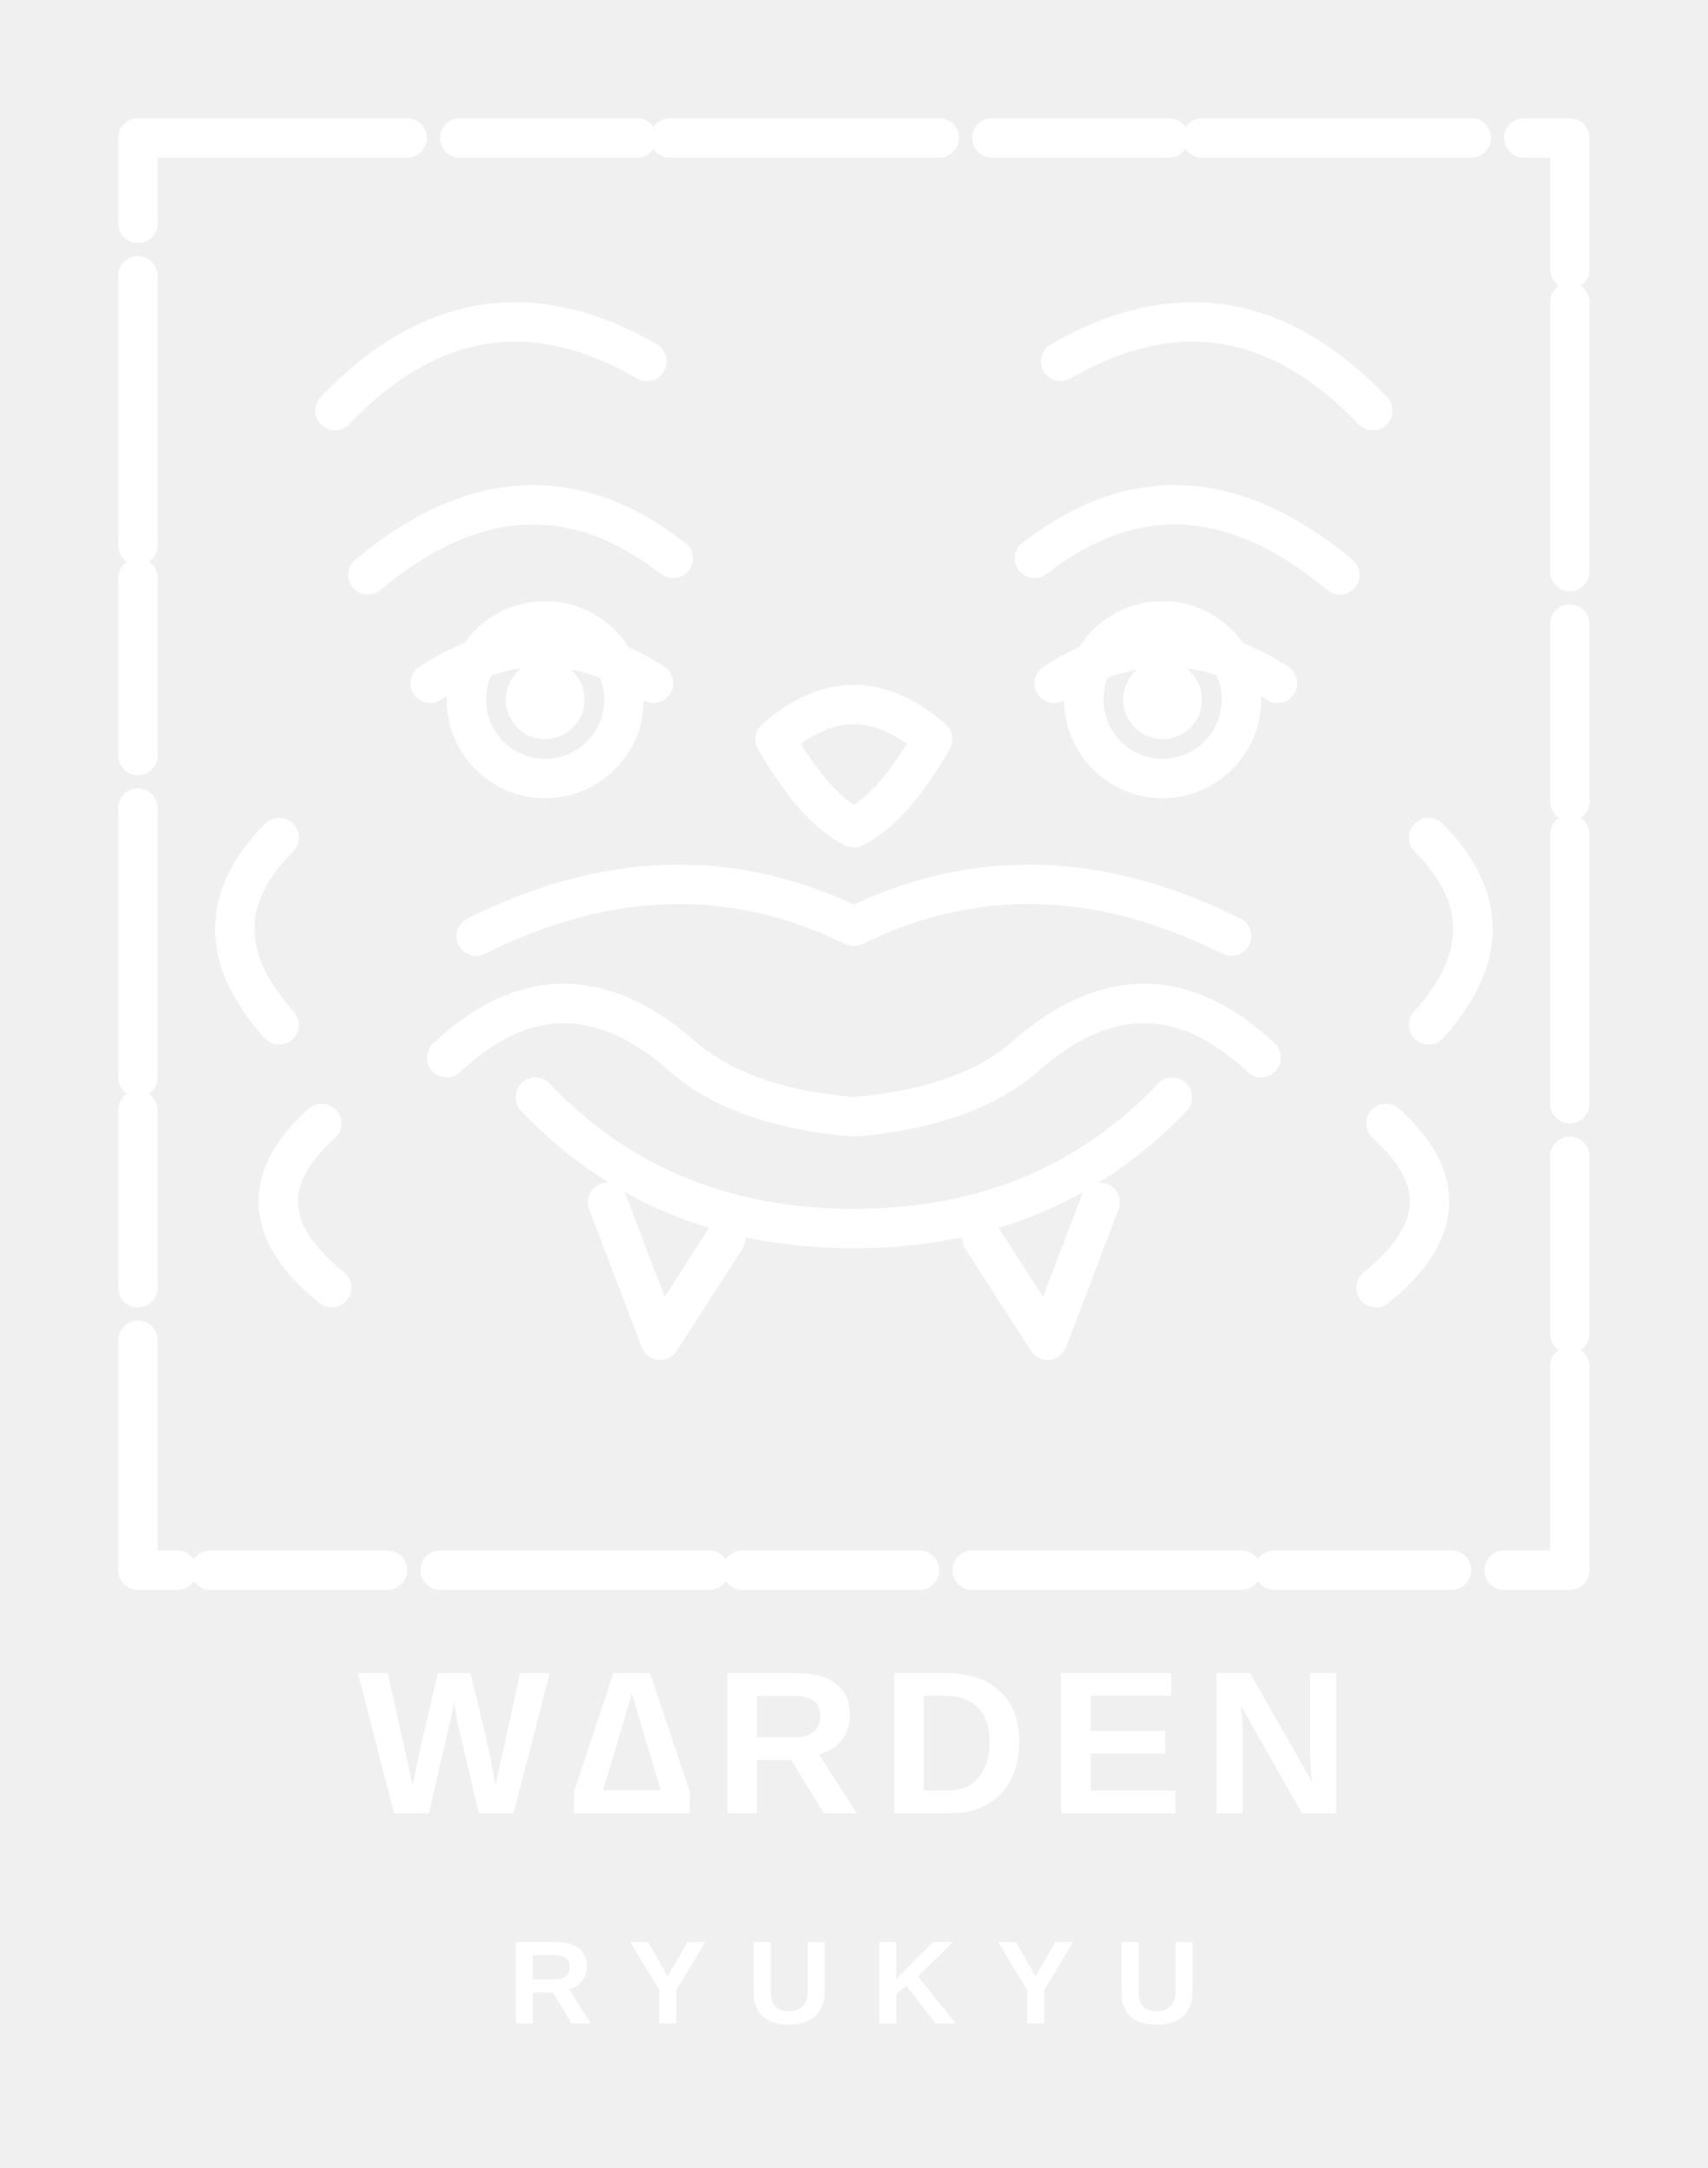
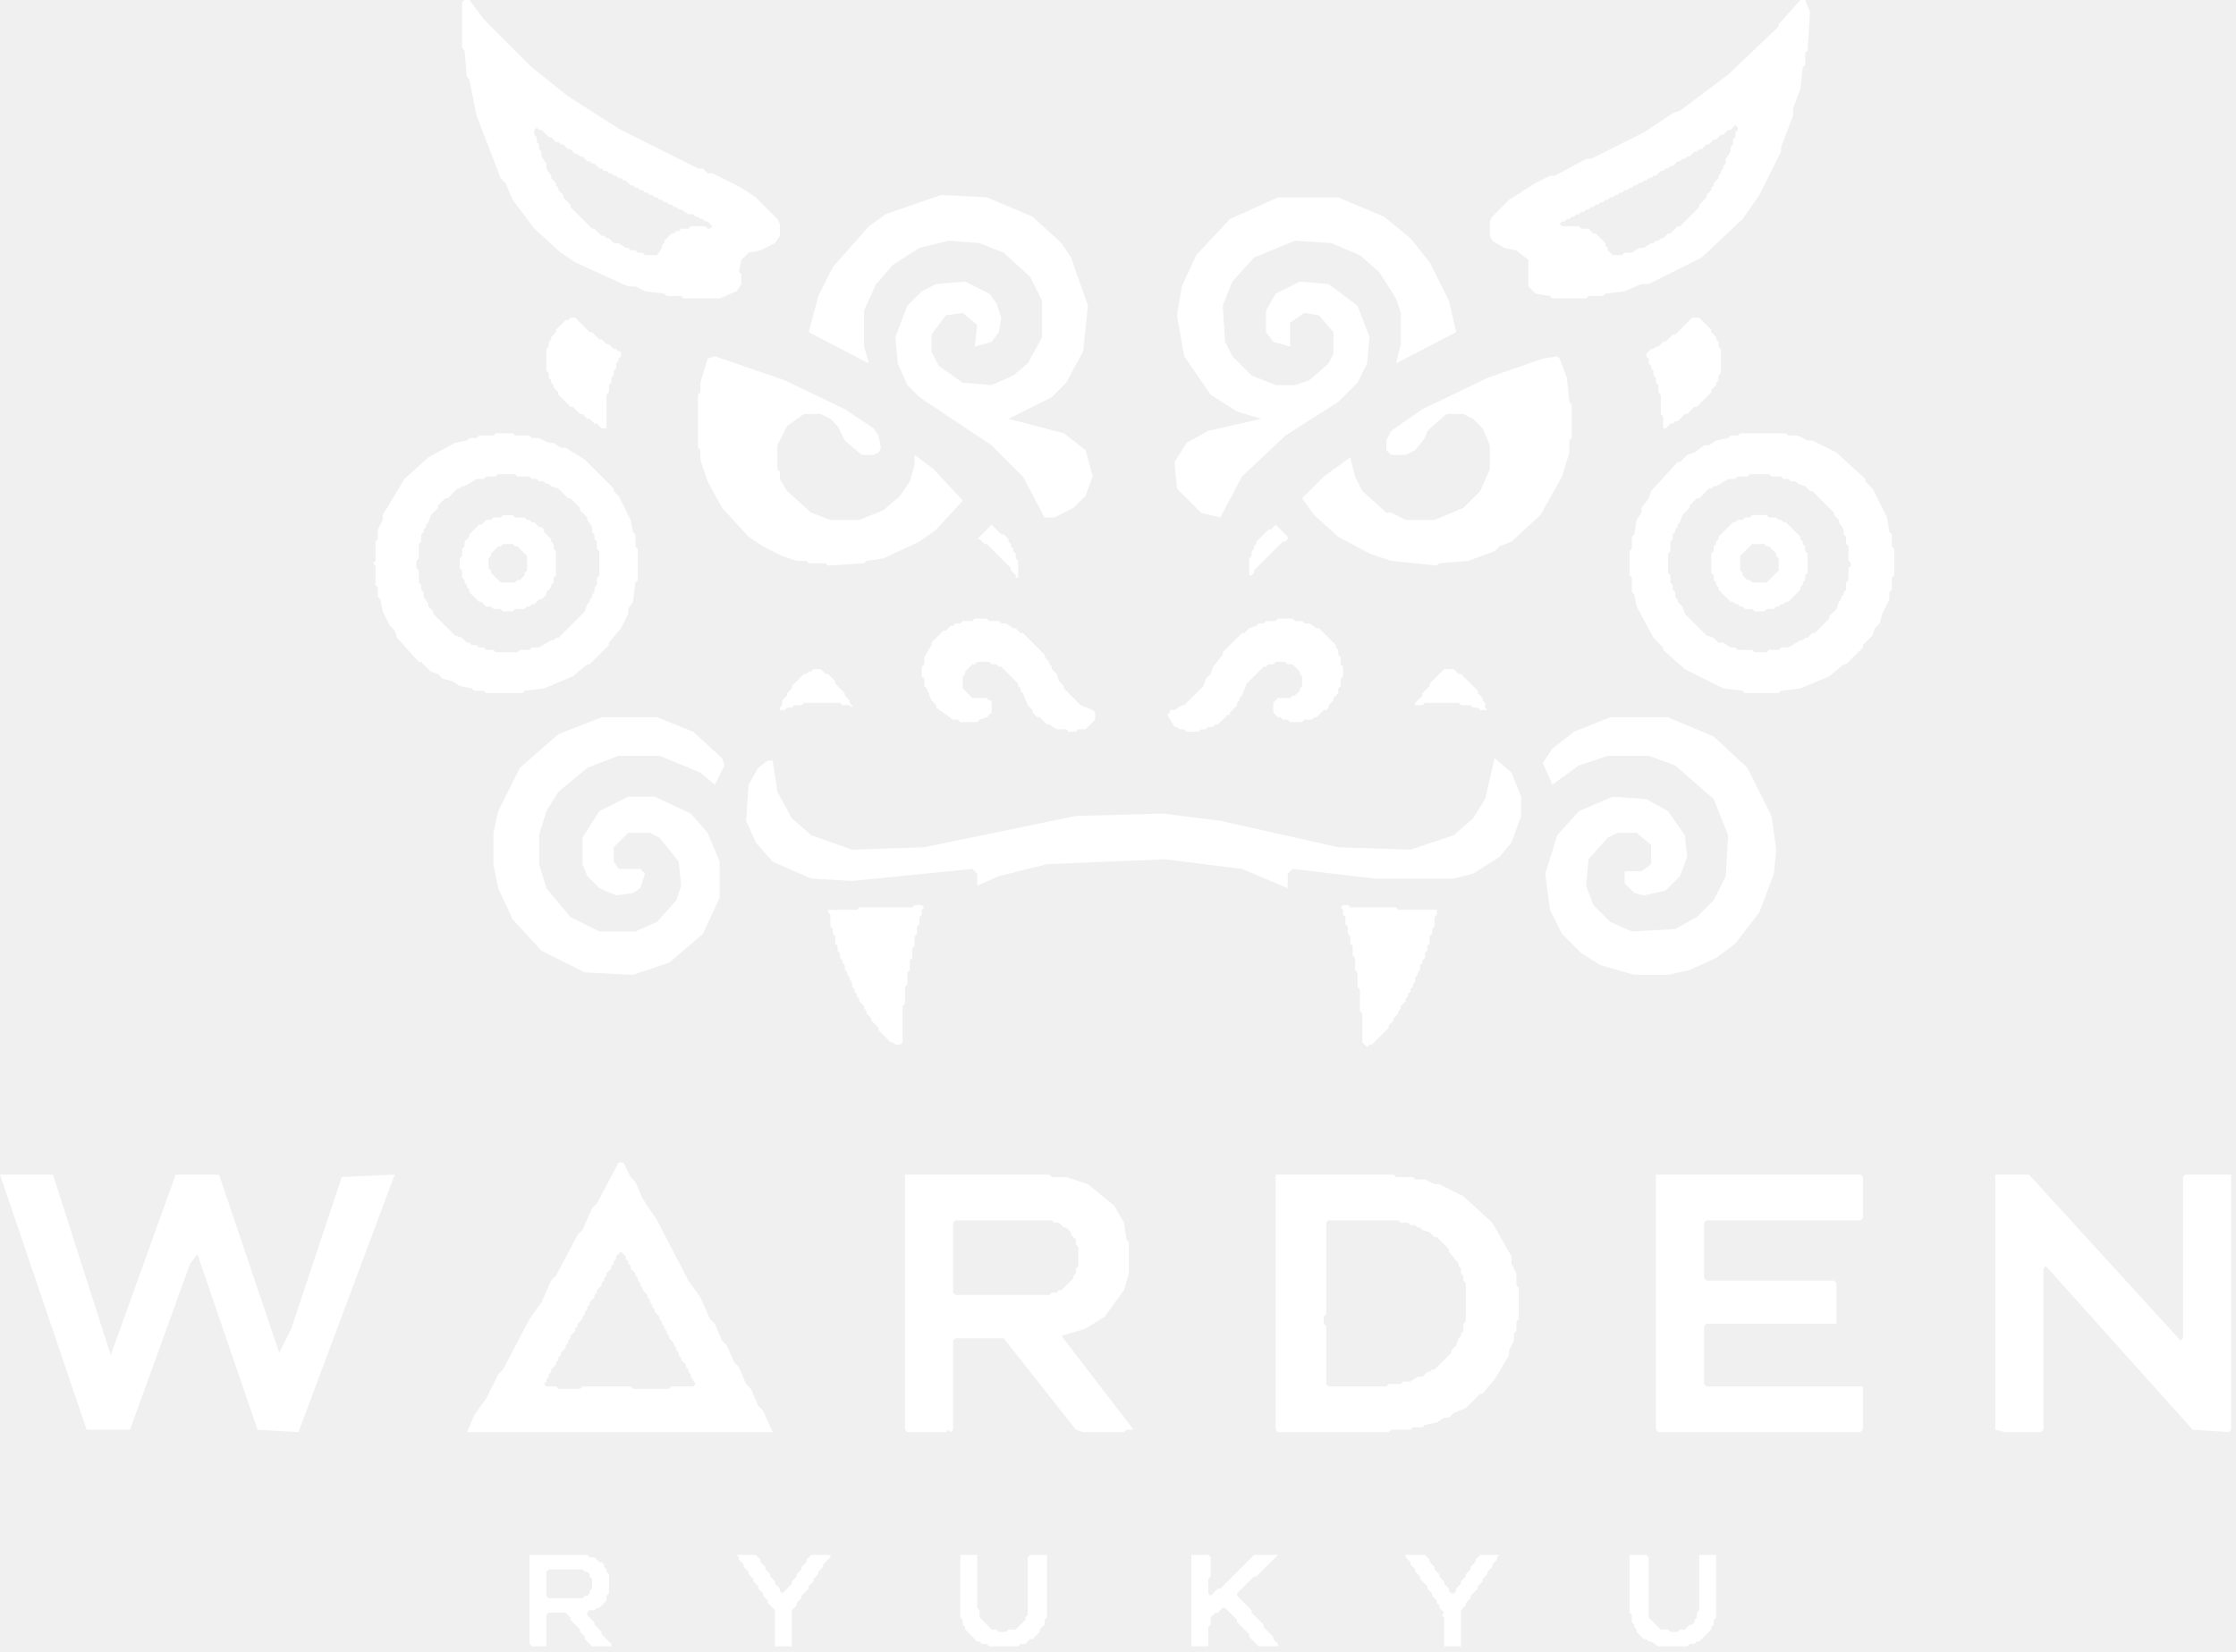
- <svg xmlns="http://www.w3.org/2000/svg" viewBox="0 0 520 660" role="img" aria-labelledby="title">
-   <g fill="none" stroke="#fff" stroke-width="12" stroke-linecap="round" stroke-linejoin="round">
-     <path d="M42 42 H478 V478 H42 Z" stroke-dasharray="82 16 54 10" />
-     <path d="M102 125 Q145 80 197 110 M323 110 Q375 80 418 125" />
-     <path d="M112 175 Q160 135 205 170 M315 170 Q360 135 408 175" />
-     <path d="M131 208 Q165 186 199 208 M321 208 Q355 186 389 208" />
-     <circle cx="166" cy="213" r="24" />
-     <circle cx="354" cy="213" r="24" />
-     <circle cx="166" cy="213" r="6" fill="#fff" />
-     <circle cx="354" cy="213" r="6" fill="#fff" />
-     <path d="M236 225 Q260 204 284 225 Q272 246 260 252 Q248 246 236 225" />
-     <path d="M145 285 Q205 255 260 282 Q315 255 375 285" />
-     <path d="M136 322 Q170 290 206 320 Q224 337 260 340 Q296 337 314 320 Q350 290 384 322" />
-     <path d="M163 334 Q201 374 260 374 Q319 374 357 334" />
-     <path d="M185 366 L201 408 L221 377 M299 377 L319 408 L335 366" />
-     <path d="M85 255 Q58 282 85 312 M435 255 Q462 282 435 312" />
-     <path d="M98 342 Q70 367 101 392 M422 342 Q450 367 419 392" />
-   </g>
-   <text x="260" y="552" fill="#fff" font-family="Arial, Helvetica, sans-serif" font-size="62" font-weight="800" text-anchor="middle" letter-spacing="6">W∆RDEN</text>
-   <text x="260" y="616" fill="#fff" font-family="Arial, Helvetica, sans-serif" font-size="36" font-weight="700" text-anchor="middle" letter-spacing="12">RYUKYU</text>
+ <svg xmlns="http://www.w3.org/2000/svg" viewBox="0 0 929 686">
+   <path fill="#fff" fill-rule="evenodd" d="M 677,646 677,670 678,671 678,674 679,675 679,676 680,677 680,678 683,681 684,681 685,682 686,682 689,684 701,684 702,683 704,683 705,682 706,682 711,677 711,676 712,675 712,673 713,672 713,646 706,646 706,669 705,670 705,672 704,673 704,674 703,675 702,675 700,677 698,677 697,678 694,678 693,677 690,677 685,672 685,647 684,646 Z M 584,646 584,647 586,649 586,650 588,652 588,653 590,655 590,656 593,659 593,660 595,662 595,663 597,665 597,666 598,667 598,668 600,670 599,671 600,672 600,684 607,684 607,669 609,667 609,666 611,664 611,663 614,660 614,659 616,657 616,656 618,654 618,653 620,651 620,650 622,648 622,647 623,646 615,646 613,648 613,649 611,651 611,652 609,654 609,655 607,657 607,658 605,660 605,661 604,662 603,662 602,661 602,660 600,658 600,657 598,655 598,654 596,652 596,651 594,649 594,648 592,646 Z M 495,646 495,684 502,684 502,676 503,675 503,672 505,670 506,670 508,668 509,668 514,673 514,674 519,679 519,680 523,684 531,684 531,683 529,681 529,680 525,676 525,675 520,670 520,669 514,663 514,662 521,655 522,655 531,646 521,646 507,660 506,660 503,663 502,662 502,656 503,655 503,647 502,646 Z M 399,646 399,672 400,673 400,675 401,676 401,677 406,682 407,682 408,683 410,683 411,684 423,684 424,683 426,683 428,681 429,681 432,678 432,677 434,675 434,673 435,672 435,646 428,646 427,647 427,671 426,672 426,673 422,677 419,677 418,678 415,678 414,677 412,677 407,672 407,669 406,668 406,646 Z M 306,646 307,647 307,648 309,650 309,651 311,653 311,654 313,656 313,657 315,659 315,660 317,662 317,663 319,665 319,666 322,669 322,684 329,684 329,669 331,667 331,666 333,664 333,663 336,660 336,659 338,657 338,656 340,654 340,653 342,651 342,650 345,647 345,646 337,646 335,648 335,649 333,651 333,652 331,654 331,655 329,657 329,658 325,662 324,661 324,660 322,658 322,657 320,655 320,654 318,652 318,651 316,649 316,648 314,646 Z M 220,646 220,683 221,684 227,684 227,671 228,670 235,670 237,672 237,673 241,677 241,678 243,680 243,681 246,684 254,684 254,683 250,679 250,678 247,675 247,674 244,671 244,670 245,669 247,669 248,668 249,668 252,665 252,663 253,662 253,654 252,653 252,652 251,651 251,650 250,649 249,649 247,647 245,647 244,646 Z M 227,653 228,652 242,652 243,653 244,653 245,654 245,655 246,656 246,660 245,661 245,662 244,663 243,663 242,664 228,664 227,663 Z M 829,488 829,594 833,595 848,595 849,594 849,527 850,526 911,594 926,595 927,594 927,488 908,488 907,489 907,556 906,557 843,488 Z M 688,488 688,594 689,595 773,595 774,594 774,576 709,576 708,575 708,551 709,550 763,550 763,533 762,532 709,532 708,531 708,508 709,507 773,507 774,506 774,489 773,488 Z M 530,488 530,594 531,595 577,595 578,594 586,594 587,593 591,593 592,592 597,591 600,589 602,589 604,587 609,585 615,579 616,579 621,573 627,563 627,561 629,557 629,554 630,553 630,549 631,548 631,535 630,534 630,529 628,525 628,522 620,508 608,497 598,492 596,492 592,490 588,490 587,489 580,489 579,488 Z M 552,507 581,507 582,508 585,508 586,509 588,509 589,510 590,510 591,511 594,512 596,514 597,514 602,519 602,520 606,525 606,526 607,527 607,529 608,530 608,532 609,533 609,549 608,550 608,553 607,554 607,555 606,556 605,559 603,561 603,562 596,569 595,569 594,570 593,570 591,572 589,572 586,574 583,574 582,575 577,575 576,576 552,576 551,575 551,551 550,550 550,547 551,546 551,508 Z M 376,488 376,594 377,595 393,595 394,594 395,595 396,594 396,557 397,556 417,556 447,594 450,595 467,595 468,594 471,594 441,555 451,552 459,547 467,536 469,529 469,516 468,515 467,508 463,501 452,492 443,489 437,489 436,488 Z M 396,508 397,507 437,507 438,508 440,508 442,510 443,510 445,512 445,513 447,515 447,517 448,518 448,526 447,527 447,529 446,530 446,531 441,536 440,536 439,537 437,537 436,538 397,538 396,537 Z M 36,594 54,594 79,525 82,521 107,594 124,595 164,488 142,489 121,552 116,562 91,488 73,488 46,563 22,488 0,488 Z M 257,483 248,500 246,502 242,511 240,513 231,530 229,532 225,541 220,548 209,569 207,571 202,581 197,588 194,595 321,595 317,586 315,584 312,577 310,575 307,568 305,566 302,559 300,557 297,550 295,548 291,539 286,532 273,507 267,498 264,491 262,489 259,483 Z M 258,520 260,522 260,523 261,524 261,525 262,526 262,527 264,529 264,530 265,531 265,532 266,533 266,534 267,535 267,536 269,538 269,539 270,540 270,541 271,542 271,543 272,544 272,545 274,547 274,548 275,549 275,550 276,551 276,552 277,553 277,554 278,555 278,556 280,558 280,559 281,560 281,561 282,562 282,563 283,564 283,565 285,567 285,568 286,569 286,570 287,571 287,572 289,575 288,576 279,576 278,577 263,577 262,576 242,576 241,577 232,577 231,576 227,576 226,575 227,574 227,573 228,572 228,571 229,570 229,569 231,567 231,566 232,565 232,564 233,563 233,562 235,560 235,559 236,558 236,557 237,556 237,555 239,553 239,552 240,551 240,550 242,548 242,547 243,546 243,545 244,544 244,543 245,542 245,541 247,539 247,538 248,537 248,536 250,534 250,533 251,532 251,531 252,530 252,529 254,527 254,526 255,525 255,524 256,523 256,522 Z M 597,378 581,378 580,377 561,377 560,376 558,376 557,377 558,378 558,380 559,381 559,384 560,385 560,388 561,389 561,392 562,393 562,397 563,398 563,403 564,404 564,410 565,411 565,420 566,421 566,433 568,435 569,434 570,434 577,427 577,426 579,424 579,423 581,421 581,420 582,419 582,418 584,416 584,415 585,414 585,413 586,412 586,411 587,410 587,409 588,408 588,406 589,405 589,404 590,403 590,401 591,400 591,399 592,398 592,396 593,395 593,393 594,392 594,389 595,388 595,386 596,385 596,381 597,380 Z M 344,378 344,379 345,380 345,385 346,386 346,388 347,389 347,392 348,393 348,395 349,396 349,398 350,399 350,400 351,401 351,403 352,404 352,405 353,406 353,407 354,408 354,410 355,411 355,412 356,413 356,414 357,415 357,416 359,418 359,419 360,420 360,421 362,423 362,424 365,427 365,428 370,433 371,433 372,434 374,434 375,433 375,418 376,417 376,410 377,409 377,404 378,403 378,399 379,398 379,394 380,393 380,389 381,388 381,385 382,384 382,381 383,380 383,378 384,377 383,376 380,376 379,377 357,377 356,378 Z M 632,331 628,321 621,315 617,332 612,340 604,347 586,353 556,352 507,341 483,338 447,339 384,352 354,353 337,347 329,340 323,329 321,316 319,316 315,319 311,326 310,341 314,350 321,358 337,365 354,366 404,361 406,363 406,368 415,364 435,359 484,357 516,361 535,369 535,363 537,361 571,365 604,365 612,363 623,356 628,350 632,339 Z M 669,298 654,304 645,311 641,317 645,326 656,318 668,314 685,314 696,318 712,332 718,347 717,364 712,374 705,381 696,386 678,387 669,383 662,376 659,368 660,357 668,348 672,346 680,346 686,351 686,359 682,362 675,362 675,367 679,371 683,372 692,370 698,364 701,356 700,347 693,337 684,332 670,331 656,337 647,347 642,363 644,378 649,388 657,396 665,401 679,405 693,405 702,403 713,398 721,392 731,379 737,363 738,353 736,339 726,319 712,306 693,298 Z M 273,298 250,298 232,305 216,319 207,337 205,346 205,359 207,369 213,382 225,395 243,404 263,405 278,400 292,388 299,373 299,358 294,346 287,338 272,331 261,331 249,337 242,348 242,359 244,364 249,369 256,372 263,371 266,369 268,363 266,361 257,361 255,358 255,352 261,346 270,346 274,348 282,358 283,368 281,374 273,383 264,387 249,387 237,381 227,369 224,359 224,347 227,337 232,329 244,319 257,314 274,314 291,321 297,326 301,318 300,315 288,304 Z M 588,292 588,293 591,293 592,292 606,292 607,293 611,293 612,294 614,294 615,295 618,295 617,294 617,292 616,291 616,290 614,288 614,287 607,280 606,280 604,278 600,278 594,284 594,285 591,288 591,289 Z M 324,295 326,295 327,294 329,294 330,293 333,293 334,292 349,292 350,293 353,293 354,294 354,293 353,292 353,291 351,289 351,288 347,284 347,283 344,280 343,280 341,278 338,278 337,279 336,279 335,280 334,280 329,285 329,286 327,288 327,289 325,291 325,293 324,294 Z M 556,270 555,269 555,268 548,261 547,261 544,259 542,259 541,258 538,258 537,257 531,257 530,258 526,258 525,259 523,259 522,260 519,261 517,263 516,263 508,271 508,272 504,277 503,280 501,282 500,285 492,293 491,293 488,295 486,295 486,296 485,297 488,302 489,302 490,303 492,303 493,304 498,304 499,303 501,303 502,302 504,302 505,301 506,301 510,297 511,297 511,296 514,293 514,292 515,291 515,290 516,289 518,284 525,277 526,277 527,276 529,276 530,275 534,275 535,276 537,276 540,279 540,280 541,281 541,285 540,286 540,287 538,289 537,289 536,290 531,290 529,292 529,296 531,298 532,298 533,299 535,299 536,300 541,300 542,299 545,299 546,298 547,298 550,295 551,295 552,294 552,293 554,291 554,290 556,288 556,286 557,285 557,282 558,281 558,277 557,276 557,273 556,272 Z M 384,273 384,276 383,277 383,281 384,282 384,285 385,286 387,291 389,293 389,294 396,299 398,299 399,300 406,300 407,299 410,298 412,296 412,291 411,291 410,290 404,290 400,286 400,281 401,280 401,279 404,276 405,276 406,275 411,275 412,276 414,276 415,277 416,277 423,284 423,285 424,286 424,287 425,288 427,293 429,295 429,296 431,298 432,298 435,301 436,301 439,303 443,303 444,304 447,304 448,303 451,303 455,299 455,296 454,295 449,293 442,286 442,285 440,283 439,280 437,278 437,277 436,276 436,275 434,273 434,272 425,263 424,263 422,261 421,261 418,259 416,259 415,258 411,258 410,257 405,257 404,258 400,258 399,259 397,259 396,260 395,260 393,262 392,262 387,267 387,268 Z M 530,218 528,220 527,220 522,225 522,226 521,227 521,228 520,229 520,231 519,232 519,239 520,239 521,238 521,237 533,225 534,225 535,224 535,223 Z M 412,218 406,224 407,224 409,226 410,226 420,236 420,237 422,239 422,240 423,240 423,233 422,232 422,230 421,229 421,228 420,227 420,226 419,225 419,224 417,222 416,222 Z M 728,214 727,215 725,215 724,216 722,216 721,217 720,217 714,223 714,224 713,225 713,226 712,227 712,229 711,230 711,238 712,239 712,241 713,242 713,243 714,244 714,245 719,250 720,250 721,251 722,251 723,252 724,252 725,253 728,253 729,254 733,254 734,253 737,253 738,252 739,252 740,251 741,251 742,250 743,250 748,245 748,244 749,243 749,242 750,241 750,239 751,238 751,230 750,229 750,227 749,226 749,225 748,224 748,223 742,217 741,217 740,216 739,216 738,215 735,215 734,214 Z M 728,226 733,226 734,227 735,227 738,230 738,231 739,232 739,237 734,242 728,242 727,241 726,241 724,239 724,238 723,237 723,231 Z M 209,214 208,215 205,215 204,216 202,216 200,218 199,218 195,222 195,223 193,225 193,227 192,228 192,231 191,232 191,236 192,237 192,240 193,241 193,242 194,243 194,244 195,245 195,246 199,250 200,250 202,252 204,252 205,253 208,253 209,254 213,254 214,253 218,253 219,252 220,252 221,251 222,251 224,249 225,249 227,247 227,246 229,244 229,243 230,242 230,240 231,239 231,229 230,228 230,226 229,225 229,224 226,221 226,220 225,219 224,219 222,217 221,217 220,216 219,216 218,215 214,215 213,214 Z M 209,226 213,226 214,227 215,227 219,231 219,237 218,238 218,239 216,241 215,241 214,242 208,242 204,238 204,237 203,236 203,232 204,231 204,230 207,227 208,227 Z M 723,180 722,181 719,181 718,182 713,183 710,185 708,185 704,188 701,189 698,192 697,192 686,204 685,207 682,211 682,213 680,216 679,222 678,223 678,228 677,229 677,239 678,240 678,246 679,247 680,252 687,265 691,269 691,270 700,278 716,286 724,287 725,288 739,288 740,287 748,286 760,281 766,276 767,276 774,269 774,268 778,264 779,261 781,259 782,255 785,249 785,246 786,245 786,240 787,239 787,228 786,227 786,222 785,221 784,215 778,203 775,200 775,199 763,188 753,183 751,183 747,181 743,181 742,180 Z M 727,197 735,197 736,198 740,198 741,199 743,199 744,200 746,200 747,201 750,202 752,204 753,204 762,213 762,214 764,216 764,217 766,220 766,222 767,223 767,226 768,227 768,233 769,234 769,235 768,236 768,241 767,242 767,245 766,246 766,247 765,248 765,249 764,250 763,253 760,256 760,257 754,263 753,263 751,265 750,265 749,266 748,266 743,269 740,269 739,270 735,270 734,271 729,271 728,270 722,270 721,269 719,269 716,267 714,267 712,265 709,264 700,255 699,252 697,250 697,249 696,248 696,246 695,245 695,243 694,242 694,239 693,238 693,230 694,229 694,225 695,224 695,222 696,221 696,220 697,219 697,218 698,217 699,214 702,211 702,210 705,207 706,207 710,203 711,203 712,202 713,202 718,199 721,199 722,198 726,198 Z M 206,180 205,181 199,181 198,182 195,182 194,183 189,184 178,190 168,199 159,214 159,216 157,220 157,224 156,225 156,233 155,234 156,235 156,243 157,244 157,248 158,249 159,254 162,260 164,262 165,265 174,275 175,275 179,279 182,280 184,282 188,283 191,285 196,286 197,287 201,287 202,288 217,288 218,287 226,286 238,281 244,276 245,276 253,268 253,267 258,261 261,255 261,253 263,250 264,242 265,241 265,228 264,227 264,222 263,221 262,216 257,206 255,204 255,203 243,191 235,186 233,186 230,184 228,184 224,182 221,182 220,181 214,181 213,180 Z M 207,197 214,197 215,198 220,198 221,199 223,199 224,200 226,200 227,201 228,201 229,202 232,203 236,207 237,207 241,211 241,212 244,215 244,216 246,219 246,221 247,222 247,224 248,225 248,228 249,229 249,239 248,240 248,243 247,244 247,246 246,247 246,248 245,249 245,250 244,251 243,254 232,265 231,265 230,266 229,266 224,269 221,269 220,270 216,270 215,271 206,271 205,270 202,270 201,269 199,269 198,268 196,268 195,267 194,267 192,265 189,264 180,255 180,254 178,252 178,251 176,248 176,246 175,245 175,243 174,242 174,237 173,236 173,233 174,232 174,226 175,225 175,222 176,221 176,220 177,219 177,218 178,217 179,214 182,211 182,210 185,207 186,207 190,203 191,203 192,202 193,202 198,199 201,199 202,198 206,198 Z M 648,149 647,148 641,149 618,157 591,170 578,179 576,183 576,187 578,189 584,189 588,187 592,182 593,179 601,172 608,172 612,174 616,178 619,185 619,195 615,204 608,211 596,216 584,216 578,213 576,213 566,204 563,198 561,190 550,198 541,207 546,214 556,223 569,230 578,233 597,235 598,234 610,233 621,229 623,227 628,225 640,214 649,198 652,188 652,183 653,182 653,168 652,167 651,157 Z M 294,149 291,159 291,163 290,164 290,186 291,187 291,191 294,200 300,211 311,223 317,227 325,231 331,233 335,233 336,234 343,234 344,235 359,234 360,233 367,232 382,225 389,220 400,208 388,195 380,189 380,193 378,200 374,206 367,212 357,216 345,216 337,213 327,204 324,199 324,196 323,195 323,185 327,177 334,172 341,172 345,174 348,177 351,183 358,189 363,189 365,188 366,186 365,181 363,178 351,170 326,158 297,148 Z M 706,132 703,132 696,139 695,139 692,142 691,142 689,144 688,144 687,145 686,145 684,147 684,148 685,149 685,151 686,152 686,153 687,154 687,156 688,157 688,159 689,160 689,163 690,164 690,172 691,173 691,178 692,178 694,176 695,176 696,175 697,175 700,172 701,172 704,169 705,169 711,163 711,162 713,160 713,159 714,158 714,156 715,155 715,145 714,144 714,142 713,141 713,140 711,138 711,137 Z M 237,132 236,133 235,133 231,137 231,138 229,140 229,141 228,142 228,144 227,145 227,154 228,155 228,157 229,158 229,159 230,160 230,161 232,163 232,164 237,169 238,169 241,172 242,172 244,174 245,174 247,176 248,176 250,178 252,178 252,164 253,163 253,160 254,159 254,157 255,156 255,154 256,153 256,151 257,150 257,149 258,148 258,146 257,146 256,145 255,145 253,143 252,143 250,141 249,141 246,138 245,138 239,132 Z M 575,90 556,82 531,82 511,91 497,106 491,119 489,131 492,148 503,164 514,171 524,174 502,179 493,184 488,192 489,203 499,213 507,215 516,198 534,181 556,167 564,159 568,151 569,140 564,127 552,118 540,117 530,122 526,129 526,138 529,142 536,144 536,134 542,130 548,131 554,138 554,147 552,151 544,158 538,160 530,160 520,156 512,148 509,142 508,127 512,117 521,107 538,100 553,101 565,106 573,113 580,124 582,130 582,143 580,151 605,138 602,125 594,109 586,99 Z M 368,89 361,94 346,111 340,123 336,138 361,151 359,144 359,129 364,118 371,110 382,103 394,100 407,101 417,105 428,115 433,125 433,140 427,151 421,156 412,160 400,159 390,152 387,146 387,139 393,131 400,130 406,135 405,144 412,142 415,138 416,132 414,126 411,122 401,117 389,118 383,121 377,127 372,140 373,151 377,160 382,165 412,185 425,198 434,215 438,215 446,211 451,206 454,198 451,187 442,180 419,174 437,165 443,159 450,146 452,127 445,107 441,101 429,90 410,82 391,81 Z M 750,0 748,0 739,10 739,11 718,31 698,46 695,47 683,55 661,66 659,66 646,73 644,73 638,76 627,83 620,90 619,92 619,98 620,100 625,103 630,104 635,108 635,119 638,122 644,123 645,124 659,124 660,123 666,123 667,122 675,121 682,118 685,118 707,107 724,91 731,81 740,63 740,61 745,48 745,45 748,37 749,28 750,27 750,22 751,21 752,5 Z M 722,53 722,54 721,55 721,57 720,58 720,60 719,61 719,63 717,66 717,68 716,69 716,70 715,71 715,72 714,73 714,74 712,76 712,77 711,78 711,79 709,81 709,82 706,85 706,86 698,94 697,94 694,97 693,97 691,99 690,99 689,100 688,100 687,101 686,101 683,103 681,103 678,105 675,105 674,106 670,106 668,104 668,103 667,102 667,101 663,97 662,97 660,95 657,95 656,94 649,94 648,93 649,92 650,92 651,91 652,91 653,90 654,90 655,89 656,89 657,88 658,88 659,87 660,87 661,86 662,86 663,85 664,85 665,84 666,84 667,83 668,83 669,82 670,82 671,81 672,81 673,80 674,80 675,79 676,79 677,78 678,78 679,77 680,77 681,76 682,76 683,75 684,75 685,74 686,74 687,73 688,73 690,71 691,71 692,70 693,70 694,69 695,69 697,67 698,67 699,66 700,66 701,65 702,65 704,63 705,63 706,62 707,62 709,60 710,60 712,58 713,58 715,56 716,56 718,54 719,54 721,52 Z M 193,0 192,1 192,20 193,21 194,32 195,33 198,48 208,74 210,76 213,83 222,95 233,105 239,109 261,119 264,119 268,121 276,122 277,123 283,123 284,124 299,124 306,121 308,118 308,114 307,113 308,108 311,105 316,104 322,101 324,98 324,93 323,91 314,82 308,78 296,72 294,72 292,70 290,70 258,54 236,40 221,28 201,8 195,0 Z M 222,54 223,53 224,54 225,54 228,57 229,57 231,59 232,59 233,60 234,60 236,62 237,62 239,64 240,64 241,65 242,65 244,67 245,67 246,68 247,68 249,70 250,70 251,71 252,71 253,72 254,72 255,73 256,73 257,74 258,74 259,75 260,75 262,77 263,77 264,78 265,78 266,79 267,79 268,80 269,80 270,81 271,81 272,82 273,82 274,83 275,83 276,84 277,84 278,85 279,85 280,86 281,86 282,87 283,87 286,89 288,89 289,90 290,90 291,91 292,91 293,92 294,92 296,94 295,95 294,95 293,94 287,94 286,95 283,95 282,96 281,96 280,97 279,97 276,100 276,101 275,102 275,103 273,106 268,106 267,105 265,105 264,104 262,104 261,103 260,103 257,101 255,101 253,99 252,99 251,98 250,98 247,95 246,95 237,86 237,85 234,82 234,81 232,79 232,78 231,77 231,76 229,74 229,73 227,70 227,68 225,65 225,63 224,62 224,60 223,59 223,57 222,56 Z" />
</svg>
